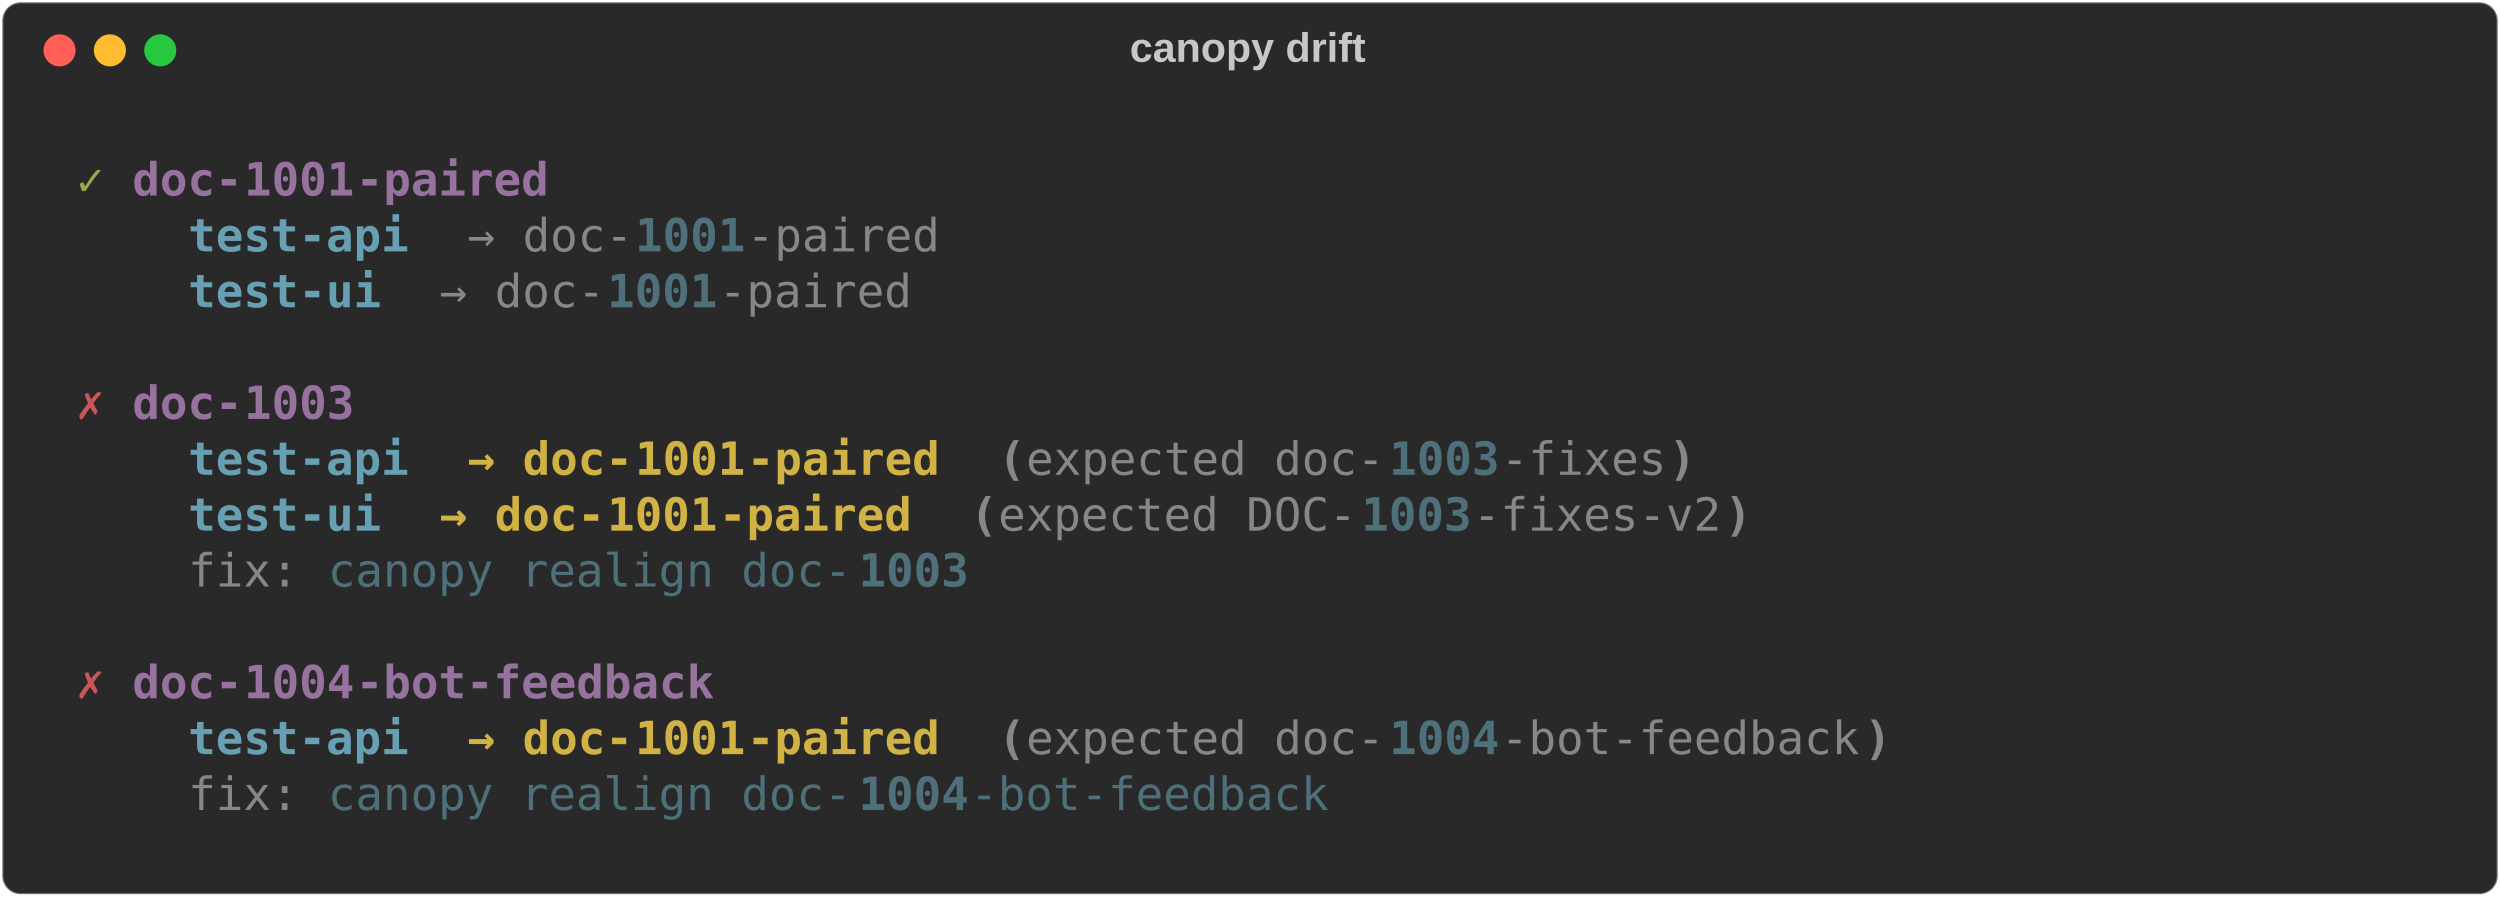
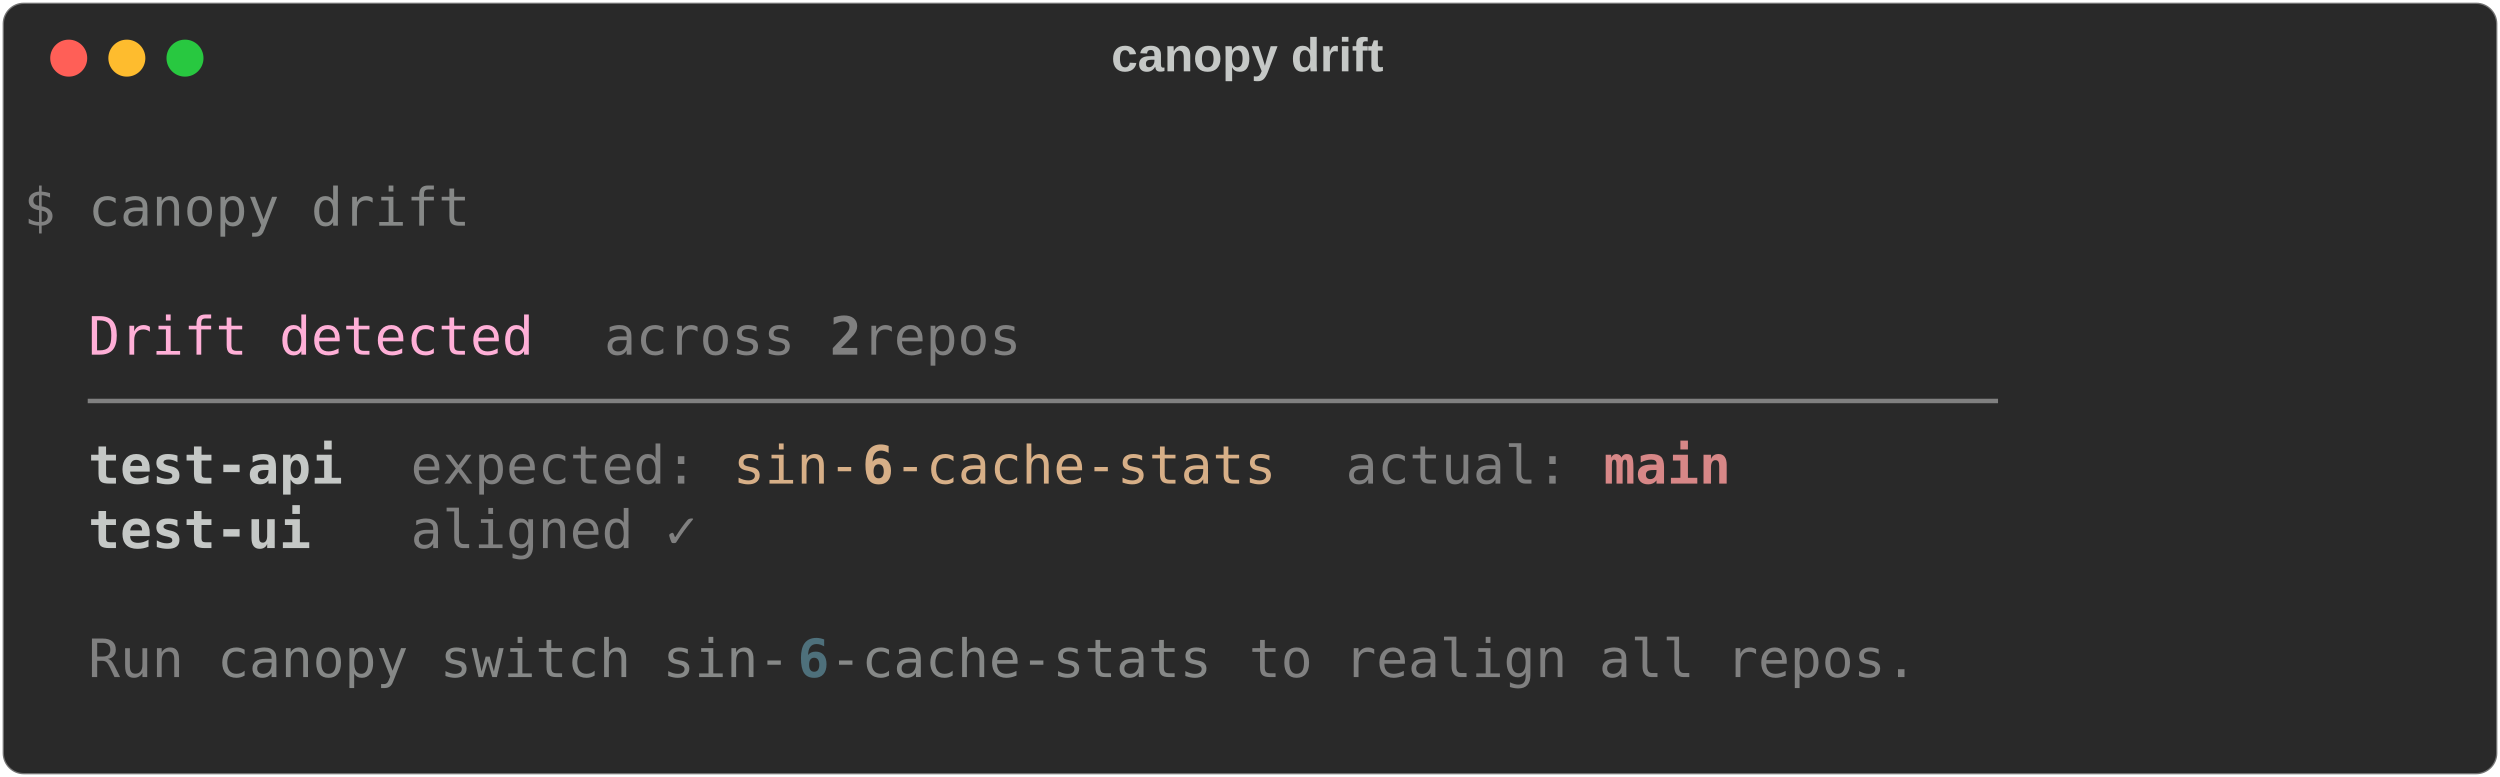
- <svg xmlns="http://www.w3.org/2000/svg" class="rich-terminal" viewBox="0 0 1092 391.6">
+ <svg xmlns="http://www.w3.org/2000/svg" class="rich-terminal" viewBox="0 0 946 294.0">
  <style>

    @font-face {
        font-family: "Fira Code";
        src: local("FiraCode-Regular"),
                url("https://cdnjs.cloudflare.com/ajax/libs/firacode/6.2.0/woff2/FiraCode-Regular.woff2") format("woff2"),
                url("https://cdnjs.cloudflare.com/ajax/libs/firacode/6.2.0/woff/FiraCode-Regular.woff") format("woff");
        font-style: normal;
        font-weight: 400;
    }
    @font-face {
        font-family: "Fira Code";
        src: local("FiraCode-Bold"),
                url("https://cdnjs.cloudflare.com/ajax/libs/firacode/6.2.0/woff2/FiraCode-Bold.woff2") format("woff2"),
                url("https://cdnjs.cloudflare.com/ajax/libs/firacode/6.2.0/woff/FiraCode-Bold.woff") format("woff");
        font-style: bold;
        font-weight: 700;
    }

-     .terminal-4235201003-matrix {
+     .terminal-1382683192-matrix {
        font-family: Fira Code, monospace;
        font-size: 20px;
        line-height: 24.4px;
        font-variant-east-asian: full-width;
    }

-     .terminal-4235201003-title {
+     .terminal-1382683192-title {
        font-size: 18px;
        font-weight: bold;
        font-family: arial;
    }

-     .terminal-4235201003-r1 { fill: #c5c8c6 }
- .terminal-4235201003-r2 { fill: #98a84b;font-weight: bold }
- .terminal-4235201003-r3 { fill: #98729f;font-weight: bold }
- .terminal-4235201003-r4 { fill: #68a0b3;font-weight: bold }
- .terminal-4235201003-r5 { fill: #868887 }
- .terminal-4235201003-r6 { fill: #4e707b;font-weight: bold }
- .terminal-4235201003-r7 { fill: #cc555a;font-weight: bold }
- .terminal-4235201003-r8 { fill: #d0b344;font-weight: bold }
- .terminal-4235201003-r9 { fill: #868887;font-weight: bold }
- .terminal-4235201003-r10 { fill: #4e707b }
+     .terminal-1382683192-r1 { fill: #c5c8c6 }
+ .terminal-1382683192-r2 { fill: #808080 }
+ .terminal-1382683192-r3 { fill: #868887 }
+ .terminal-1382683192-r4 { fill: #ffafd7 }
+ .terminal-1382683192-r5 { fill: #808080;font-weight: bold }
+ .terminal-1382683192-r6 { fill: #c5c8c6;font-weight: bold }
+ .terminal-1382683192-r7 { fill: #d7af87 }
+ .terminal-1382683192-r8 { fill: #d7af87;font-weight: bold }
+ .terminal-1382683192-r9 { fill: #d78787;font-weight: bold }
+ .terminal-1382683192-r10 { fill: #4e707b;font-weight: bold }
    </style>
  <defs>
-     <clipPath id="terminal-4235201003-clip-terminal">
-       <rect x="0" y="0" width="1072.6" height="340.6" />
+     <clipPath id="terminal-1382683192-clip-terminal">
+       <rect x="0" y="0" width="926.2" height="243.0" />
    </clipPath>
-     <clipPath id="terminal-4235201003-line-0">
-       <rect x="0" y="1.5" width="1073.6" height="24.65" />
+     <clipPath id="terminal-1382683192-line-0">
+       <rect x="0" y="1.5" width="927.2" height="24.65" />
    </clipPath>
-     <clipPath id="terminal-4235201003-line-1">
-       <rect x="0" y="25.9" width="1073.6" height="24.65" />
+     <clipPath id="terminal-1382683192-line-1">
+       <rect x="0" y="25.9" width="927.2" height="24.65" />
    </clipPath>
-     <clipPath id="terminal-4235201003-line-2">
-       <rect x="0" y="50.3" width="1073.6" height="24.65" />
+     <clipPath id="terminal-1382683192-line-2">
+       <rect x="0" y="50.3" width="927.2" height="24.65" />
    </clipPath>
-     <clipPath id="terminal-4235201003-line-3">
-       <rect x="0" y="74.7" width="1073.6" height="24.65" />
+     <clipPath id="terminal-1382683192-line-3">
+       <rect x="0" y="74.7" width="927.2" height="24.65" />
    </clipPath>
-     <clipPath id="terminal-4235201003-line-4">
-       <rect x="0" y="99.1" width="1073.6" height="24.65" />
+     <clipPath id="terminal-1382683192-line-4">
+       <rect x="0" y="99.1" width="927.2" height="24.65" />
    </clipPath>
-     <clipPath id="terminal-4235201003-line-5">
-       <rect x="0" y="123.5" width="1073.6" height="24.65" />
+     <clipPath id="terminal-1382683192-line-5">
+       <rect x="0" y="123.5" width="927.2" height="24.65" />
    </clipPath>
-     <clipPath id="terminal-4235201003-line-6">
-       <rect x="0" y="147.9" width="1073.6" height="24.65" />
+     <clipPath id="terminal-1382683192-line-6">
+       <rect x="0" y="147.9" width="927.2" height="24.65" />
    </clipPath>
-     <clipPath id="terminal-4235201003-line-7">
-       <rect x="0" y="172.3" width="1073.6" height="24.65" />
+     <clipPath id="terminal-1382683192-line-7">
+       <rect x="0" y="172.3" width="927.2" height="24.65" />
    </clipPath>
-     <clipPath id="terminal-4235201003-line-8">
-       <rect x="0" y="196.7" width="1073.6" height="24.65" />
-     </clipPath>
-     <clipPath id="terminal-4235201003-line-9">
-       <rect x="0" y="221.1" width="1073.6" height="24.65" />
-     </clipPath>
-     <clipPath id="terminal-4235201003-line-10">
-       <rect x="0" y="245.5" width="1073.6" height="24.65" />
-     </clipPath>
-     <clipPath id="terminal-4235201003-line-11">
-       <rect x="0" y="269.9" width="1073.6" height="24.65" />
-     </clipPath>
-     <clipPath id="terminal-4235201003-line-12">
-       <rect x="0" y="294.3" width="1073.6" height="24.65" />
+     <clipPath id="terminal-1382683192-line-8">
+       <rect x="0" y="196.7" width="927.2" height="24.65" />
    </clipPath>
  </defs>
-   <rect fill="#292929" stroke="rgba(255,255,255,0.35)" stroke-width="1" x="1" y="1" width="1090" height="389.6" rx="8" />
-   <text class="terminal-4235201003-title" fill="#c5c8c6" text-anchor="middle" x="545" y="27">canopy drift</text>
+   <rect fill="#292929" stroke="rgba(255,255,255,0.35)" stroke-width="1" x="1" y="1" width="944" height="292" rx="8" />
+   <text class="terminal-1382683192-title" fill="#c5c8c6" text-anchor="middle" x="472" y="27">canopy drift</text>
  <g transform="translate(26,22)">
    <circle cx="0" cy="0" r="7" fill="#ff5f57" />
    <circle cx="22" cy="0" r="7" fill="#febc2e" />
    <circle cx="44" cy="0" r="7" fill="#28c840" />
  </g>
-   <g transform="translate(9, 41)" clip-path="url(#terminal-4235201003-clip-terminal)">
-     <g class="terminal-4235201003-matrix">
-       <text class="terminal-4235201003-r1" x="1073.6" y="20" textLength="12.2" clip-path="url(#terminal-4235201003-line-0)">
+   <g transform="translate(9, 41)" clip-path="url(#terminal-1382683192-clip-terminal)">
+     <g class="terminal-1382683192-matrix">
+       <text class="terminal-1382683192-r1" x="927.2" y="20" textLength="12.2" clip-path="url(#terminal-1382683192-line-0)">
</text>
-       <text class="terminal-4235201003-r2" x="24.4" y="44.4" textLength="12.2" clip-path="url(#terminal-4235201003-line-1)">✓</text>
-       <text class="terminal-4235201003-r3" x="48.8" y="44.4" textLength="48.8" clip-path="url(#terminal-4235201003-line-1)">doc-</text>
-       <text class="terminal-4235201003-r3" x="97.6" y="44.4" textLength="48.8" clip-path="url(#terminal-4235201003-line-1)">1001</text>
-       <text class="terminal-4235201003-r3" x="146.4" y="44.4" textLength="85.4" clip-path="url(#terminal-4235201003-line-1)">-paired</text>
-       <text class="terminal-4235201003-r1" x="1073.6" y="44.4" textLength="12.2" clip-path="url(#terminal-4235201003-line-1)">
+       <text class="terminal-1382683192-r2" x="0" y="44.4" textLength="12.2" clip-path="url(#terminal-1382683192-line-1)">$</text>
+       <text class="terminal-1382683192-r3" x="24.4" y="44.4" textLength="146.4" clip-path="url(#terminal-1382683192-line-1)">canopy drift</text>
+       <text class="terminal-1382683192-r1" x="927.2" y="44.4" textLength="12.2" clip-path="url(#terminal-1382683192-line-1)">
</text>
-       <text class="terminal-4235201003-r4" x="73.2" y="68.8" textLength="97.6" clip-path="url(#terminal-4235201003-line-2)">test-api</text>
-       <text class="terminal-4235201003-r5" x="195.2" y="68.8" textLength="73.2" clip-path="url(#terminal-4235201003-line-2)">→ doc-</text>
-       <text class="terminal-4235201003-r6" x="268.4" y="68.8" textLength="48.8" clip-path="url(#terminal-4235201003-line-2)">1001</text>
-       <text class="terminal-4235201003-r5" x="317.2" y="68.8" textLength="85.4" clip-path="url(#terminal-4235201003-line-2)">-paired</text>
-       <text class="terminal-4235201003-r1" x="1073.6" y="68.8" textLength="12.2" clip-path="url(#terminal-4235201003-line-2)">
+       <text class="terminal-1382683192-r1" x="927.2" y="68.8" textLength="12.2" clip-path="url(#terminal-1382683192-line-2)">
</text>
-       <text class="terminal-4235201003-r4" x="73.2" y="93.2" textLength="85.4" clip-path="url(#terminal-4235201003-line-3)">test-ui</text>
-       <text class="terminal-4235201003-r5" x="183" y="93.2" textLength="73.2" clip-path="url(#terminal-4235201003-line-3)">→ doc-</text>
-       <text class="terminal-4235201003-r6" x="256.2" y="93.2" textLength="48.8" clip-path="url(#terminal-4235201003-line-3)">1001</text>
-       <text class="terminal-4235201003-r5" x="305" y="93.2" textLength="85.4" clip-path="url(#terminal-4235201003-line-3)">-paired</text>
-       <text class="terminal-4235201003-r1" x="1073.6" y="93.2" textLength="12.2" clip-path="url(#terminal-4235201003-line-3)">
+       <text class="terminal-1382683192-r4" x="24.4" y="93.2" textLength="170.8" clip-path="url(#terminal-1382683192-line-3)">Drift detected</text>
+       <text class="terminal-1382683192-r2" x="219.6" y="93.2" textLength="85.4" clip-path="url(#terminal-1382683192-line-3)">across </text>
+       <text class="terminal-1382683192-r5" x="305" y="93.2" textLength="12.2" clip-path="url(#terminal-1382683192-line-3)">2</text>
+       <text class="terminal-1382683192-r2" x="317.2" y="93.2" textLength="73.2" clip-path="url(#terminal-1382683192-line-3)"> repos</text>
+       <text class="terminal-1382683192-r1" x="927.2" y="93.2" textLength="12.2" clip-path="url(#terminal-1382683192-line-3)">
</text>
-       <text class="terminal-4235201003-r1" x="1073.6" y="117.6" textLength="12.2" clip-path="url(#terminal-4235201003-line-4)">
+       <text class="terminal-1382683192-r2" x="24.4" y="117.6" textLength="732" clip-path="url(#terminal-1382683192-line-4)">────────────────────────────────────────────────────────────</text>
+       <text class="terminal-1382683192-r1" x="927.2" y="117.6" textLength="12.2" clip-path="url(#terminal-1382683192-line-4)">
</text>
-       <text class="terminal-4235201003-r7" x="24.4" y="142" textLength="12.2" clip-path="url(#terminal-4235201003-line-5)">✗</text>
-       <text class="terminal-4235201003-r3" x="48.8" y="142" textLength="48.8" clip-path="url(#terminal-4235201003-line-5)">doc-</text>
-       <text class="terminal-4235201003-r3" x="97.6" y="142" textLength="48.8" clip-path="url(#terminal-4235201003-line-5)">1003</text>
-       <text class="terminal-4235201003-r1" x="1073.6" y="142" textLength="12.2" clip-path="url(#terminal-4235201003-line-5)">
+       <text class="terminal-1382683192-r6" x="24.4" y="142" textLength="97.6" clip-path="url(#terminal-1382683192-line-5)">test-api</text>
+       <text class="terminal-1382683192-r2" x="146.4" y="142" textLength="109.8" clip-path="url(#terminal-1382683192-line-5)">expected:</text>
+       <text class="terminal-1382683192-r7" x="268.4" y="142" textLength="48.8" clip-path="url(#terminal-1382683192-line-5)">sin-</text>
+       <text class="terminal-1382683192-r8" x="317.2" y="142" textLength="12.2" clip-path="url(#terminal-1382683192-line-5)">6</text>
+       <text class="terminal-1382683192-r7" x="329.4" y="142" textLength="146.4" clip-path="url(#terminal-1382683192-line-5)">-cache-stats</text>
+       <text class="terminal-1382683192-r2" x="500.2" y="142" textLength="85.4" clip-path="url(#terminal-1382683192-line-5)">actual:</text>
+       <text class="terminal-1382683192-r9" x="597.8" y="142" textLength="48.8" clip-path="url(#terminal-1382683192-line-5)">main</text>
+       <text class="terminal-1382683192-r1" x="927.2" y="142" textLength="12.2" clip-path="url(#terminal-1382683192-line-5)">
</text>
-       <text class="terminal-4235201003-r4" x="73.2" y="166.4" textLength="97.6" clip-path="url(#terminal-4235201003-line-6)">test-api</text>
-       <text class="terminal-4235201003-r8" x="195.2" y="166.4" textLength="73.2" clip-path="url(#terminal-4235201003-line-6)">→ doc-</text>
-       <text class="terminal-4235201003-r8" x="268.4" y="166.4" textLength="48.8" clip-path="url(#terminal-4235201003-line-6)">1001</text>
-       <text class="terminal-4235201003-r8" x="317.2" y="166.4" textLength="85.4" clip-path="url(#terminal-4235201003-line-6)">-paired</text>
-       <text class="terminal-4235201003-r9" x="427" y="166.4" textLength="12.2" clip-path="url(#terminal-4235201003-line-6)">(</text>
-       <text class="terminal-4235201003-r5" x="439.2" y="166.4" textLength="158.6" clip-path="url(#terminal-4235201003-line-6)">expected doc-</text>
-       <text class="terminal-4235201003-r6" x="597.8" y="166.4" textLength="48.8" clip-path="url(#terminal-4235201003-line-6)">1003</text>
-       <text class="terminal-4235201003-r5" x="646.6" y="166.4" textLength="73.2" clip-path="url(#terminal-4235201003-line-6)">-fixes</text>
-       <text class="terminal-4235201003-r9" x="719.8" y="166.4" textLength="12.2" clip-path="url(#terminal-4235201003-line-6)">)</text>
-       <text class="terminal-4235201003-r1" x="1073.6" y="166.4" textLength="12.2" clip-path="url(#terminal-4235201003-line-6)">
+       <text class="terminal-1382683192-r6" x="24.4" y="166.4" textLength="85.4" clip-path="url(#terminal-1382683192-line-6)">test-ui</text>
+       <text class="terminal-1382683192-r2" x="146.4" y="166.4" textLength="109.8" clip-path="url(#terminal-1382683192-line-6)">aligned ✓</text>
+       <text class="terminal-1382683192-r1" x="927.2" y="166.4" textLength="12.2" clip-path="url(#terminal-1382683192-line-6)">
</text>
-       <text class="terminal-4235201003-r4" x="73.2" y="190.8" textLength="85.4" clip-path="url(#terminal-4235201003-line-7)">test-ui</text>
-       <text class="terminal-4235201003-r8" x="183" y="190.8" textLength="73.2" clip-path="url(#terminal-4235201003-line-7)">→ doc-</text>
-       <text class="terminal-4235201003-r8" x="256.2" y="190.8" textLength="48.8" clip-path="url(#terminal-4235201003-line-7)">1001</text>
-       <text class="terminal-4235201003-r8" x="305" y="190.8" textLength="85.4" clip-path="url(#terminal-4235201003-line-7)">-paired</text>
-       <text class="terminal-4235201003-r9" x="414.8" y="190.8" textLength="12.2" clip-path="url(#terminal-4235201003-line-7)">(</text>
-       <text class="terminal-4235201003-r5" x="427" y="190.8" textLength="158.6" clip-path="url(#terminal-4235201003-line-7)">expected DOC-</text>
-       <text class="terminal-4235201003-r6" x="585.6" y="190.8" textLength="48.8" clip-path="url(#terminal-4235201003-line-7)">1003</text>
-       <text class="terminal-4235201003-r5" x="634.4" y="190.8" textLength="109.8" clip-path="url(#terminal-4235201003-line-7)">-fixes-v2</text>
-       <text class="terminal-4235201003-r9" x="744.2" y="190.8" textLength="12.2" clip-path="url(#terminal-4235201003-line-7)">)</text>
-       <text class="terminal-4235201003-r1" x="1073.6" y="190.8" textLength="12.2" clip-path="url(#terminal-4235201003-line-7)">
+       <text class="terminal-1382683192-r1" x="927.2" y="190.8" textLength="12.2" clip-path="url(#terminal-1382683192-line-7)">
</text>
-       <text class="terminal-4235201003-r5" x="73.2" y="215.2" textLength="48.8" clip-path="url(#terminal-4235201003-line-8)">fix:</text>
-       <text class="terminal-4235201003-r10" x="134.2" y="215.2" textLength="231.8" clip-path="url(#terminal-4235201003-line-8)">canopy realign doc-</text>
-       <text class="terminal-4235201003-r6" x="366" y="215.2" textLength="48.8" clip-path="url(#terminal-4235201003-line-8)">1003</text>
-       <text class="terminal-4235201003-r1" x="1073.6" y="215.2" textLength="12.2" clip-path="url(#terminal-4235201003-line-8)">
+       <text class="terminal-1382683192-r2" x="24.4" y="215.2" textLength="36.6" clip-path="url(#terminal-1382683192-line-8)">Run</text>
+       <text class="terminal-1382683192-r3" x="73.2" y="215.2" textLength="219.6" clip-path="url(#terminal-1382683192-line-8)">canopy switch sin-</text>
+       <text class="terminal-1382683192-r10" x="292.8" y="215.2" textLength="12.2" clip-path="url(#terminal-1382683192-line-8)">6</text>
+       <text class="terminal-1382683192-r3" x="305" y="215.2" textLength="146.4" clip-path="url(#terminal-1382683192-line-8)">-cache-stats</text>
+       <text class="terminal-1382683192-r2" x="463.6" y="215.2" textLength="256.2" clip-path="url(#terminal-1382683192-line-8)">to realign all repos.</text>
+       <text class="terminal-1382683192-r1" x="927.2" y="215.2" textLength="12.2" clip-path="url(#terminal-1382683192-line-8)">
</text>
-       <text class="terminal-4235201003-r1" x="1073.6" y="239.6" textLength="12.2" clip-path="url(#terminal-4235201003-line-9)">
- </text>
-       <text class="terminal-4235201003-r7" x="24.4" y="264" textLength="12.2" clip-path="url(#terminal-4235201003-line-10)">✗</text>
-       <text class="terminal-4235201003-r3" x="48.8" y="264" textLength="48.8" clip-path="url(#terminal-4235201003-line-10)">doc-</text>
-       <text class="terminal-4235201003-r3" x="97.6" y="264" textLength="48.8" clip-path="url(#terminal-4235201003-line-10)">1004</text>
-       <text class="terminal-4235201003-r3" x="146.4" y="264" textLength="158.6" clip-path="url(#terminal-4235201003-line-10)">-bot-feedback</text>
-       <text class="terminal-4235201003-r1" x="1073.6" y="264" textLength="12.2" clip-path="url(#terminal-4235201003-line-10)">
- </text>
-       <text class="terminal-4235201003-r4" x="73.2" y="288.4" textLength="97.6" clip-path="url(#terminal-4235201003-line-11)">test-api</text>
-       <text class="terminal-4235201003-r8" x="195.2" y="288.4" textLength="73.2" clip-path="url(#terminal-4235201003-line-11)">→ doc-</text>
-       <text class="terminal-4235201003-r8" x="268.4" y="288.4" textLength="48.8" clip-path="url(#terminal-4235201003-line-11)">1001</text>
-       <text class="terminal-4235201003-r8" x="317.2" y="288.4" textLength="85.4" clip-path="url(#terminal-4235201003-line-11)">-paired</text>
-       <text class="terminal-4235201003-r9" x="427" y="288.4" textLength="12.2" clip-path="url(#terminal-4235201003-line-11)">(</text>
-       <text class="terminal-4235201003-r5" x="439.2" y="288.4" textLength="158.6" clip-path="url(#terminal-4235201003-line-11)">expected doc-</text>
-       <text class="terminal-4235201003-r6" x="597.8" y="288.4" textLength="48.8" clip-path="url(#terminal-4235201003-line-11)">1004</text>
-       <text class="terminal-4235201003-r5" x="646.6" y="288.4" textLength="158.6" clip-path="url(#terminal-4235201003-line-11)">-bot-feedback</text>
-       <text class="terminal-4235201003-r9" x="805.2" y="288.4" textLength="12.2" clip-path="url(#terminal-4235201003-line-11)">)</text>
-       <text class="terminal-4235201003-r1" x="1073.6" y="288.4" textLength="12.2" clip-path="url(#terminal-4235201003-line-11)">
- </text>
-       <text class="terminal-4235201003-r5" x="73.2" y="312.8" textLength="48.8" clip-path="url(#terminal-4235201003-line-12)">fix:</text>
-       <text class="terminal-4235201003-r10" x="134.2" y="312.8" textLength="231.8" clip-path="url(#terminal-4235201003-line-12)">canopy realign doc-</text>
-       <text class="terminal-4235201003-r6" x="366" y="312.8" textLength="48.8" clip-path="url(#terminal-4235201003-line-12)">1004</text>
-       <text class="terminal-4235201003-r10" x="414.8" y="312.8" textLength="158.6" clip-path="url(#terminal-4235201003-line-12)">-bot-feedback</text>
-       <text class="terminal-4235201003-r1" x="1073.6" y="312.8" textLength="12.2" clip-path="url(#terminal-4235201003-line-12)">
- </text>
-       <text class="terminal-4235201003-r1" x="1073.6" y="337.2" textLength="12.2" clip-path="url(#terminal-4235201003-line-13)">
+       <text class="terminal-1382683192-r1" x="927.2" y="239.6" textLength="12.2" clip-path="url(#terminal-1382683192-line-9)">
</text>
    </g>
  </g>
</svg>
